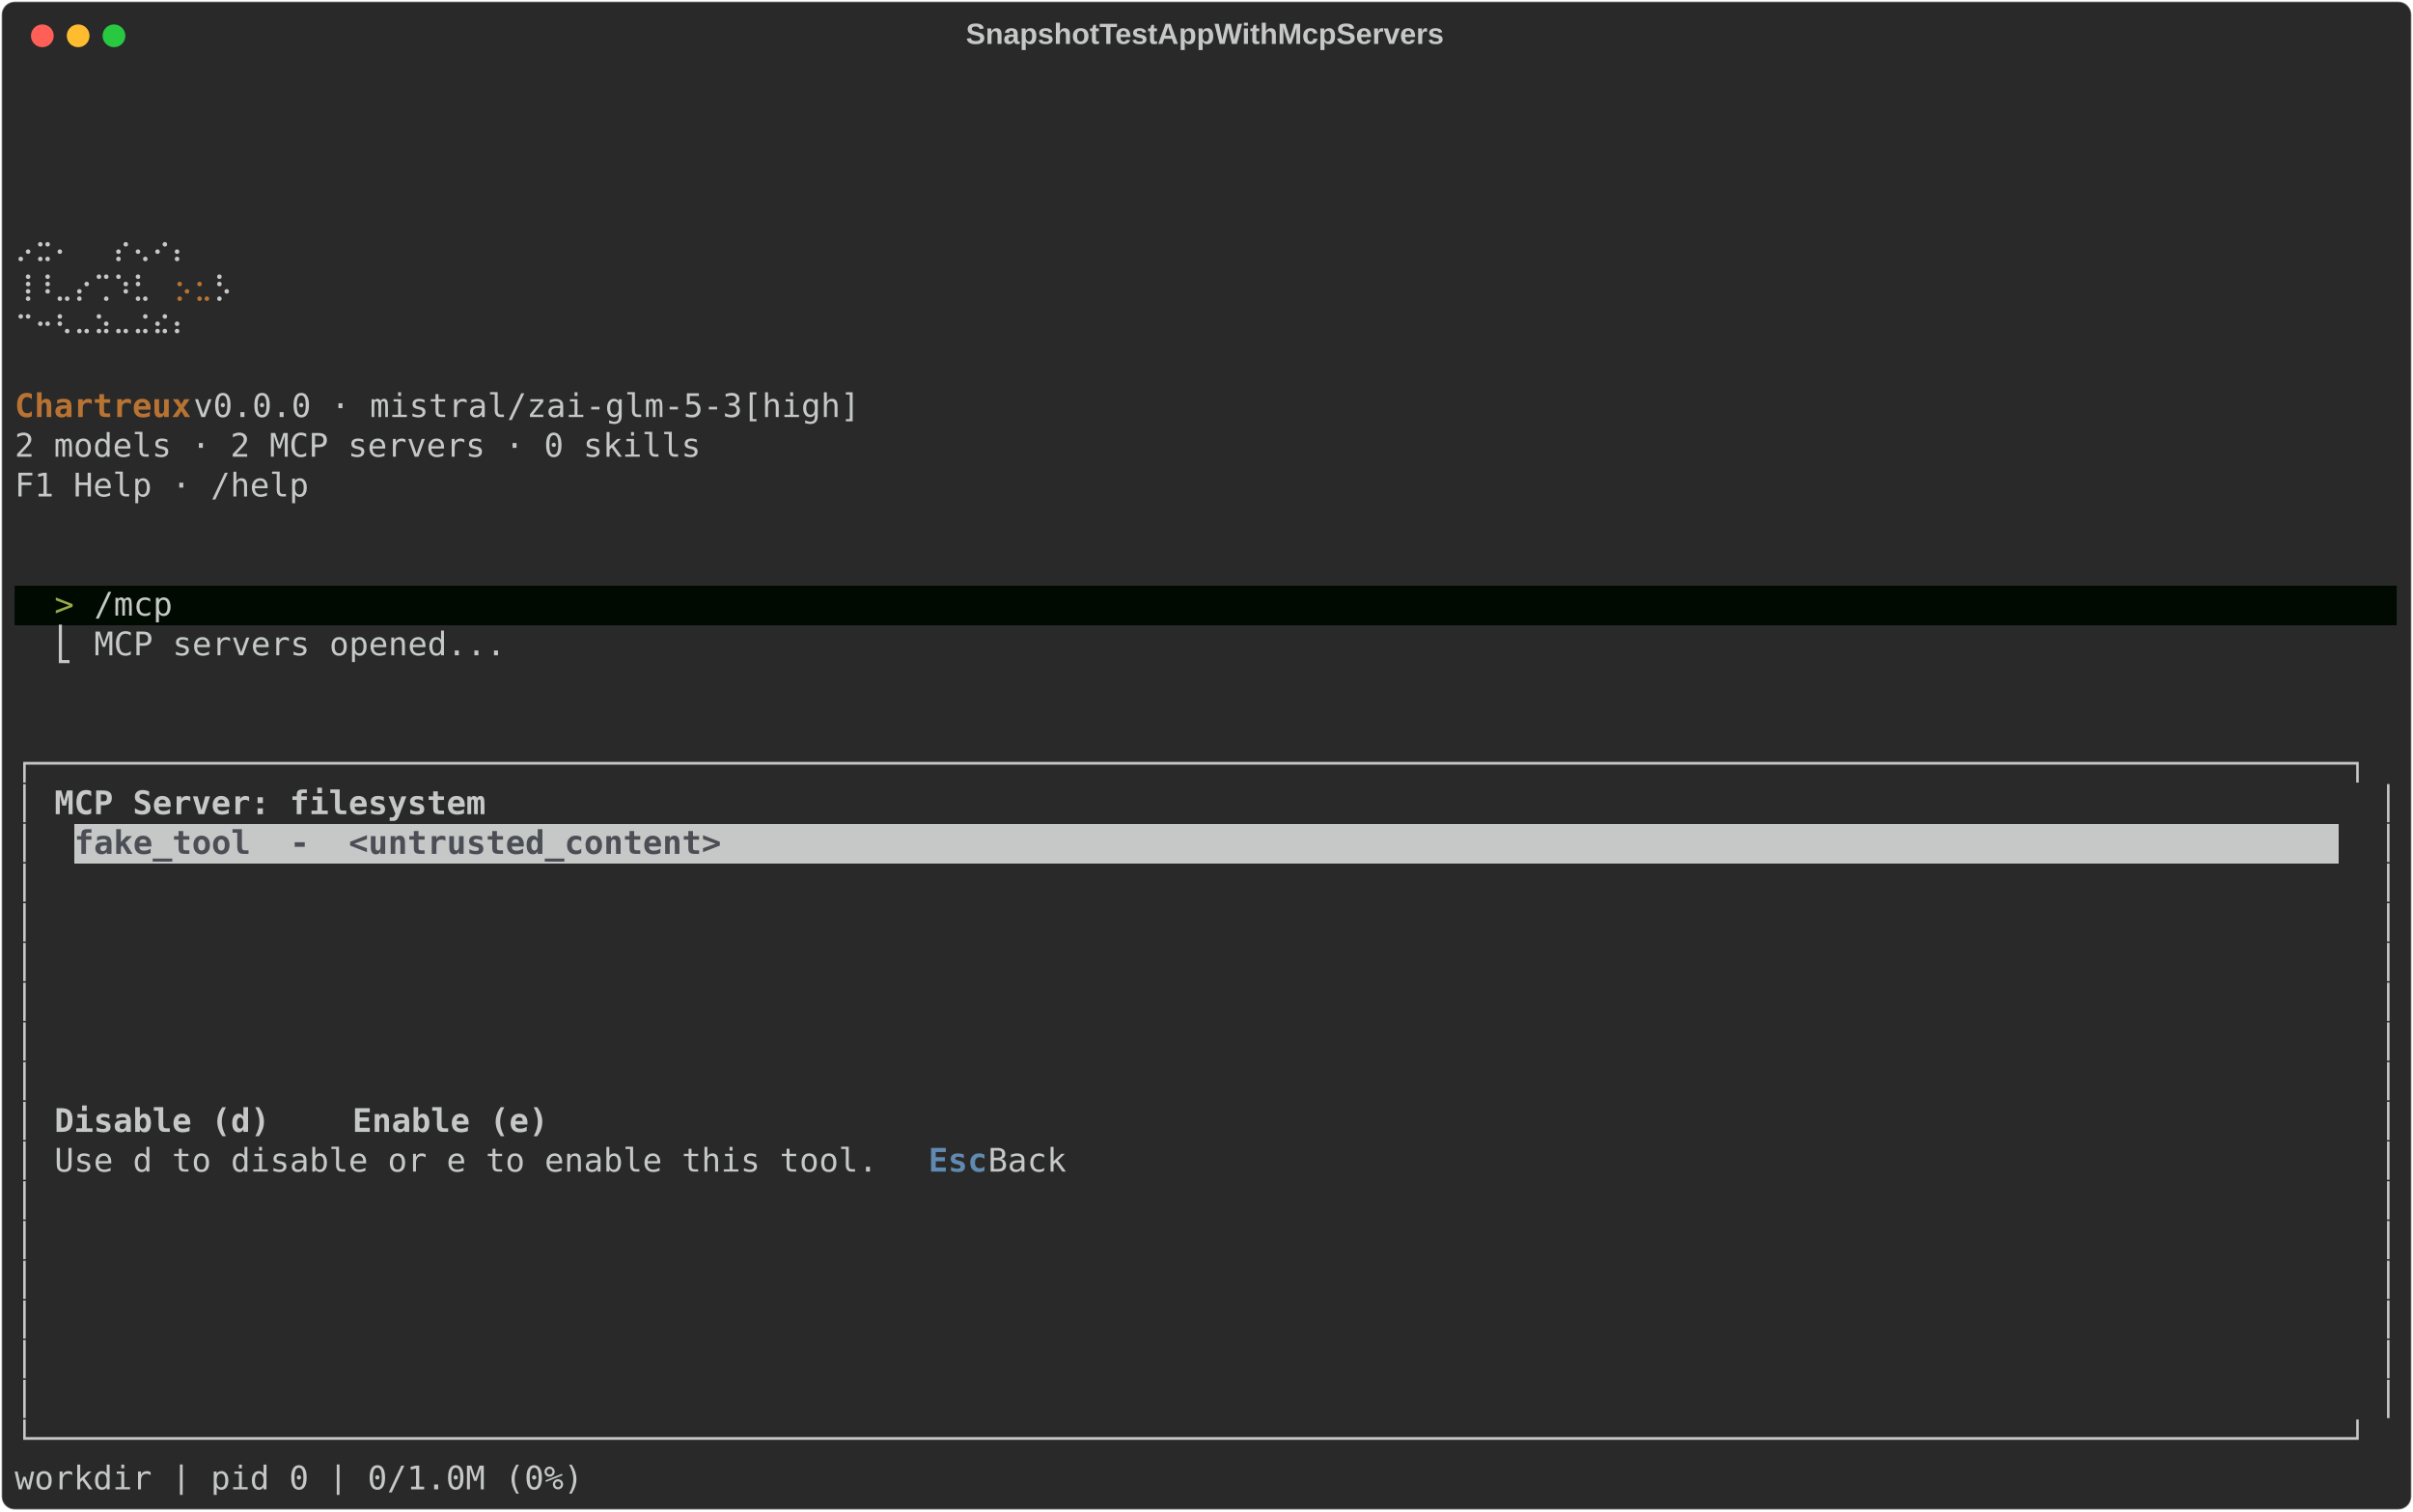
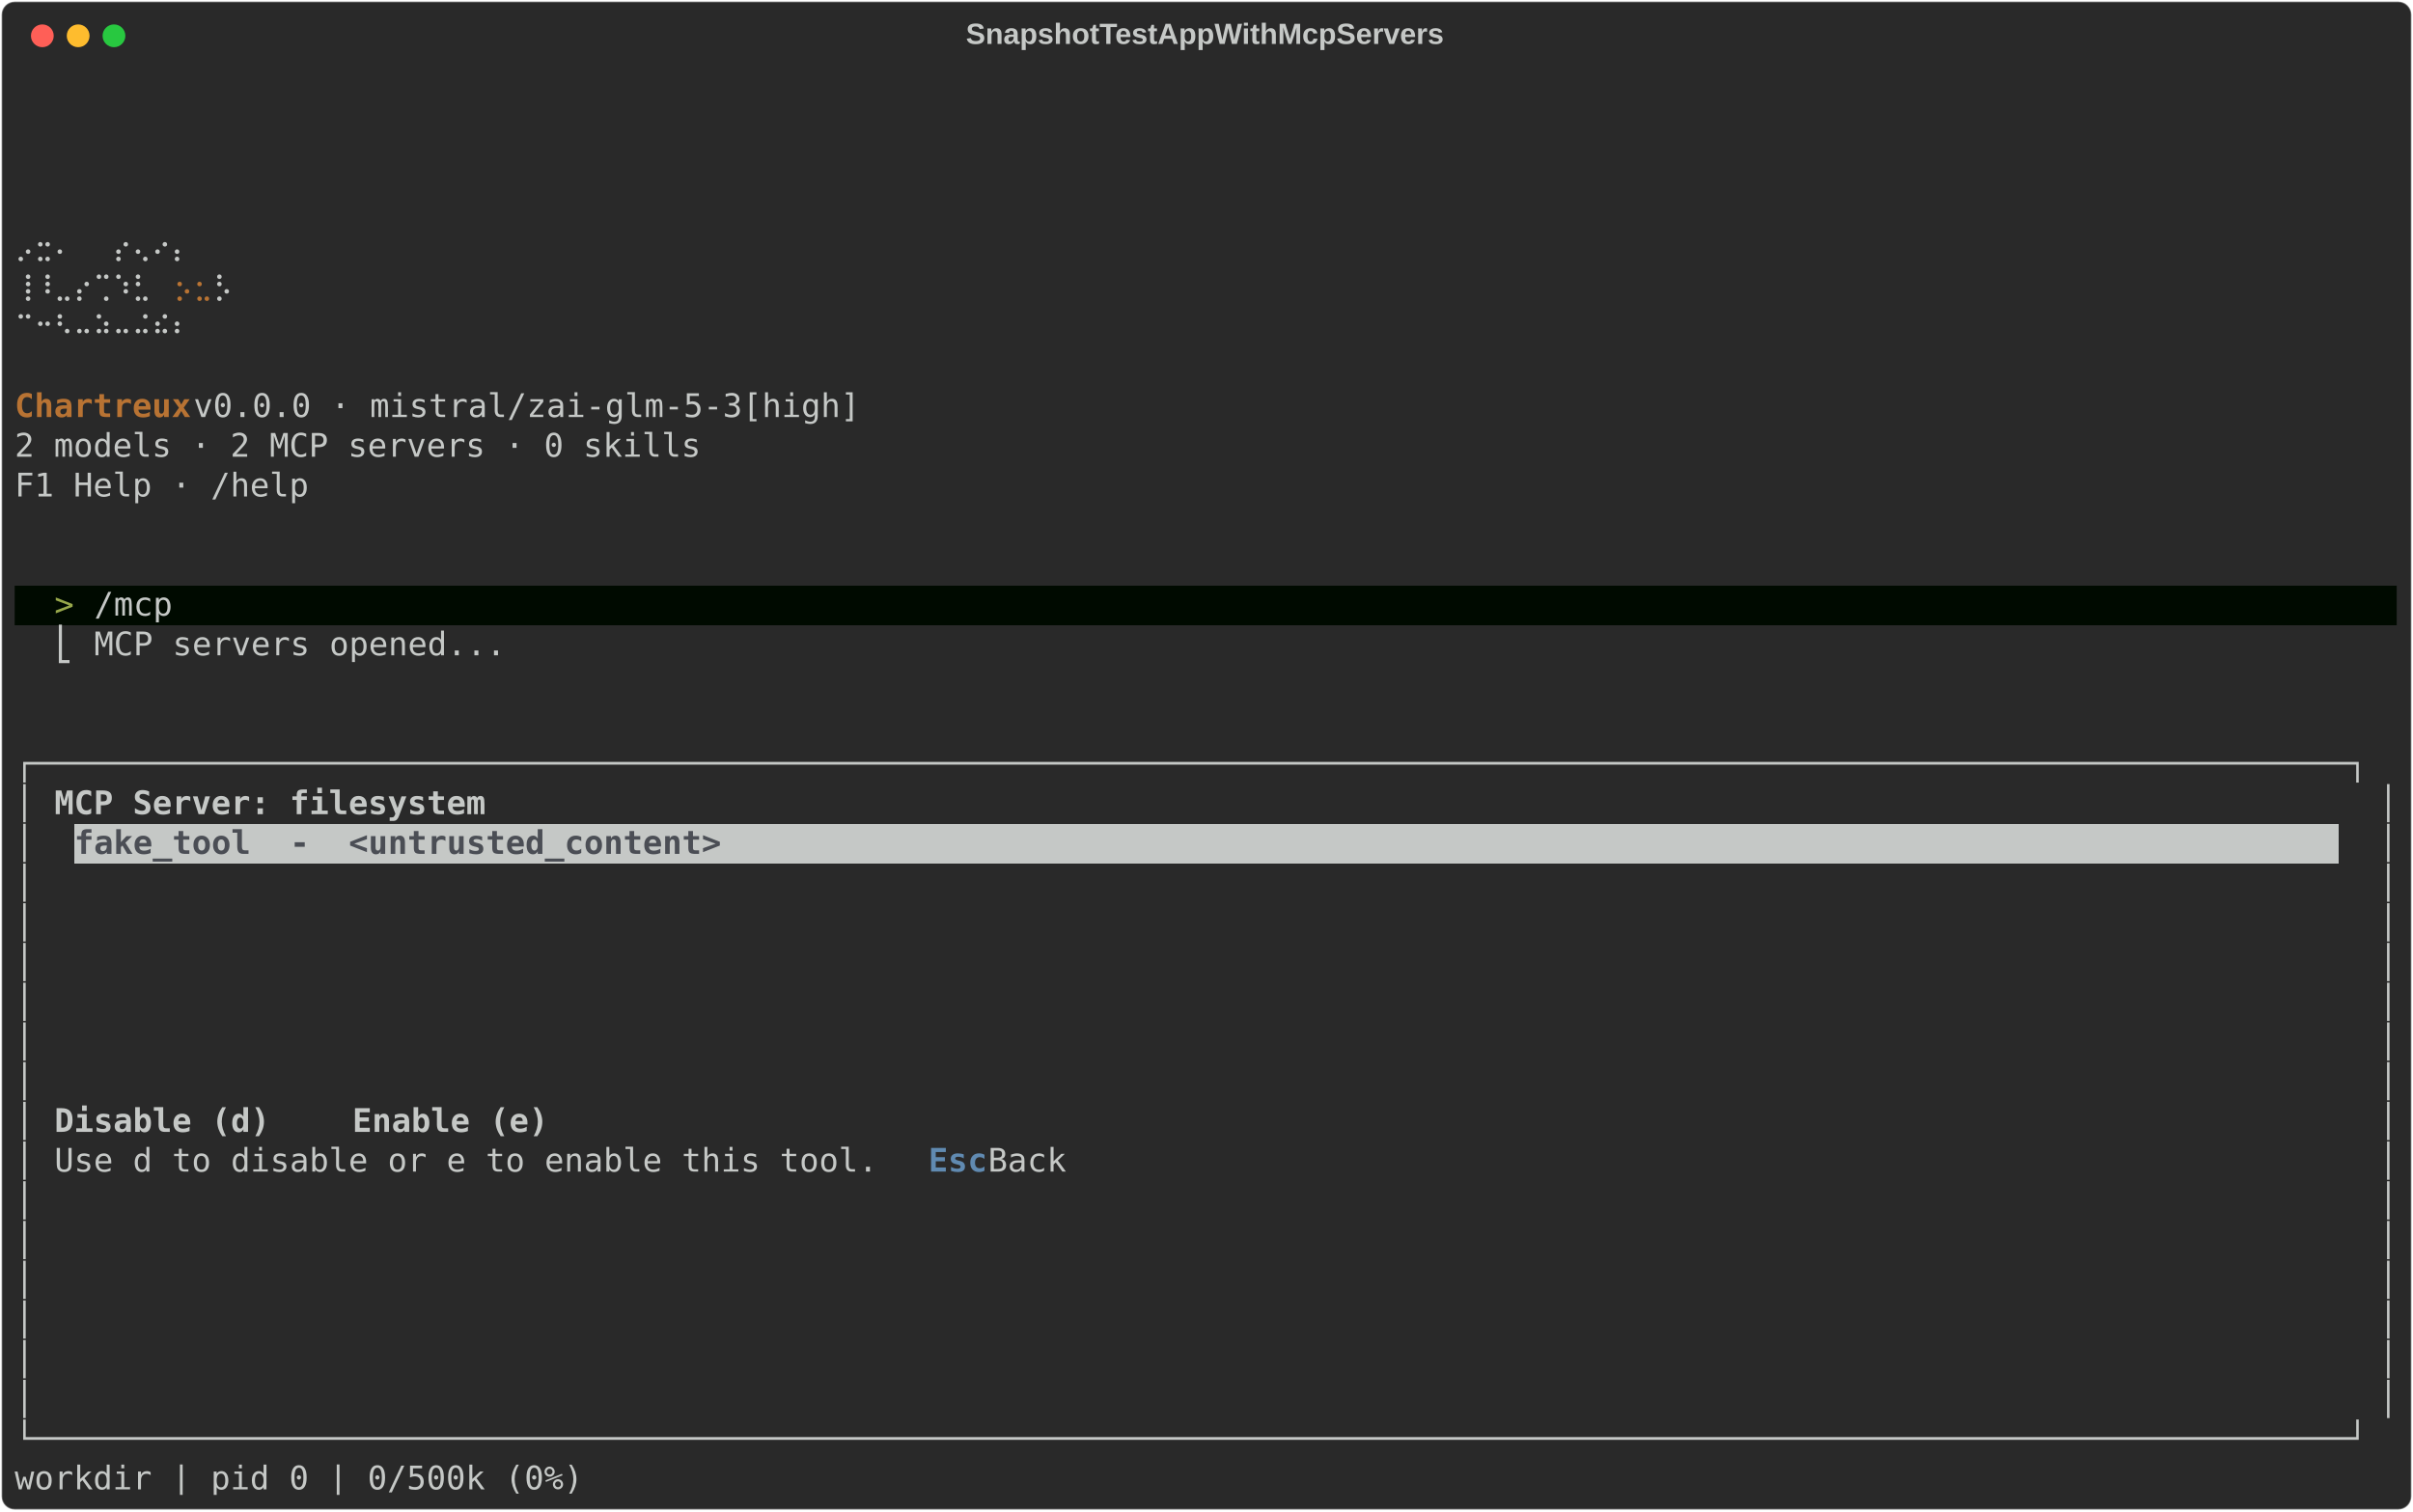
<svg xmlns="http://www.w3.org/2000/svg" class="rich-terminal" viewBox="0 0 1482 928.4">
  <style>

    @font-face {
        font-family: "Fira Code";
        src: local("FiraCode-Regular"),
                url("https://cdnjs.cloudflare.com/ajax/libs/firacode/6.2.0/woff2/FiraCode-Regular.woff2") format("woff2"),
                url("https://cdnjs.cloudflare.com/ajax/libs/firacode/6.2.0/woff/FiraCode-Regular.woff") format("woff");
        font-style: normal;
        font-weight: 400;
    }
    @font-face {
        font-family: "Fira Code";
        src: local("FiraCode-Bold"),
                url("https://cdnjs.cloudflare.com/ajax/libs/firacode/6.2.0/woff2/FiraCode-Bold.woff2") format("woff2"),
                url("https://cdnjs.cloudflare.com/ajax/libs/firacode/6.2.0/woff/FiraCode-Bold.woff") format("woff");
        font-style: bold;
        font-weight: 700;
    }

    .terminal-matrix {
        font-family: Fira Code, monospace;
        font-size: 20px;
        line-height: 24.4px;
        font-variant-east-asian: full-width;
    }

    .terminal-title {
        font-size: 18px;
        font-weight: bold;
        font-family: arial;
    }

    .terminal-r1 { fill: #c5c8c6 }
.terminal-r2 { fill: #b87333 }
.terminal-r3 { fill: #b87333;font-weight: bold }
.terminal-r4 { fill: #98a84b }
.terminal-r5 { fill: #c5c8c6;font-weight: bold }
.terminal-r6 { fill: #4b4e55;font-weight: bold }
.terminal-r7 { fill: #608ab1;font-weight: bold }
    </style>
  <defs>
    <clipPath id="terminal-clip-terminal">
      <rect x="0" y="0" width="1463.0" height="877.4" />
    </clipPath>
    <clipPath id="terminal-line-0">
      <rect x="0" y="1.5" width="1464" height="24.65" />
    </clipPath>
    <clipPath id="terminal-line-1">
      <rect x="0" y="25.9" width="1464" height="24.65" />
    </clipPath>
    <clipPath id="terminal-line-2">
      <rect x="0" y="50.3" width="1464" height="24.65" />
    </clipPath>
    <clipPath id="terminal-line-3">
      <rect x="0" y="74.7" width="1464" height="24.65" />
    </clipPath>
    <clipPath id="terminal-line-4">
      <rect x="0" y="99.1" width="1464" height="24.65" />
    </clipPath>
    <clipPath id="terminal-line-5">
      <rect x="0" y="123.5" width="1464" height="24.65" />
    </clipPath>
    <clipPath id="terminal-line-6">
      <rect x="0" y="147.9" width="1464" height="24.65" />
    </clipPath>
    <clipPath id="terminal-line-7">
      <rect x="0" y="172.3" width="1464" height="24.65" />
    </clipPath>
    <clipPath id="terminal-line-8">
      <rect x="0" y="196.7" width="1464" height="24.65" />
    </clipPath>
    <clipPath id="terminal-line-9">
      <rect x="0" y="221.1" width="1464" height="24.65" />
    </clipPath>
    <clipPath id="terminal-line-10">
      <rect x="0" y="245.5" width="1464" height="24.65" />
    </clipPath>
    <clipPath id="terminal-line-11">
      <rect x="0" y="269.9" width="1464" height="24.65" />
    </clipPath>
    <clipPath id="terminal-line-12">
      <rect x="0" y="294.3" width="1464" height="24.65" />
    </clipPath>
    <clipPath id="terminal-line-13">
      <rect x="0" y="318.7" width="1464" height="24.65" />
    </clipPath>
    <clipPath id="terminal-line-14">
      <rect x="0" y="343.1" width="1464" height="24.65" />
    </clipPath>
    <clipPath id="terminal-line-15">
      <rect x="0" y="367.5" width="1464" height="24.65" />
    </clipPath>
    <clipPath id="terminal-line-16">
      <rect x="0" y="391.9" width="1464" height="24.65" />
    </clipPath>
    <clipPath id="terminal-line-17">
      <rect x="0" y="416.3" width="1464" height="24.65" />
    </clipPath>
    <clipPath id="terminal-line-18">
      <rect x="0" y="440.7" width="1464" height="24.65" />
    </clipPath>
    <clipPath id="terminal-line-19">
      <rect x="0" y="465.1" width="1464" height="24.65" />
    </clipPath>
    <clipPath id="terminal-line-20">
      <rect x="0" y="489.5" width="1464" height="24.65" />
    </clipPath>
    <clipPath id="terminal-line-21">
      <rect x="0" y="513.9" width="1464" height="24.65" />
    </clipPath>
    <clipPath id="terminal-line-22">
      <rect x="0" y="538.3" width="1464" height="24.65" />
    </clipPath>
    <clipPath id="terminal-line-23">
      <rect x="0" y="562.7" width="1464" height="24.65" />
    </clipPath>
    <clipPath id="terminal-line-24">
      <rect x="0" y="587.1" width="1464" height="24.65" />
    </clipPath>
    <clipPath id="terminal-line-25">
      <rect x="0" y="611.5" width="1464" height="24.65" />
    </clipPath>
    <clipPath id="terminal-line-26">
      <rect x="0" y="635.9" width="1464" height="24.65" />
    </clipPath>
    <clipPath id="terminal-line-27">
      <rect x="0" y="660.3" width="1464" height="24.65" />
    </clipPath>
    <clipPath id="terminal-line-28">
      <rect x="0" y="684.7" width="1464" height="24.65" />
    </clipPath>
    <clipPath id="terminal-line-29">
      <rect x="0" y="709.1" width="1464" height="24.65" />
    </clipPath>
    <clipPath id="terminal-line-30">
      <rect x="0" y="733.5" width="1464" height="24.65" />
    </clipPath>
    <clipPath id="terminal-line-31">
      <rect x="0" y="757.9" width="1464" height="24.65" />
    </clipPath>
    <clipPath id="terminal-line-32">
      <rect x="0" y="782.3" width="1464" height="24.65" />
    </clipPath>
    <clipPath id="terminal-line-33">
      <rect x="0" y="806.7" width="1464" height="24.65" />
    </clipPath>
    <clipPath id="terminal-line-34">
      <rect x="0" y="831.1" width="1464" height="24.65" />
    </clipPath>
  </defs>
  <rect fill="#292929" stroke="rgba(255,255,255,0.35)" stroke-width="1" x="1" y="1" width="1480" height="926.4" rx="8" />
  <text class="terminal-title" fill="#c5c8c6" text-anchor="middle" x="740" y="27">SnapshotTestAppWithMcpServers</text>
  <g transform="translate(26,22)">
    <circle cx="0" cy="0" r="7" fill="#ff5f57" />
    <circle cx="22" cy="0" r="7" fill="#febc2e" />
    <circle cx="44" cy="0" r="7" fill="#28c840" />
  </g>
  <g transform="translate(9, 41)" clip-path="url(#terminal-clip-terminal)">
    <rect fill="#000a00" x="0" y="318.7" width="24.4" height="24.65" shape-rendering="crispEdges" />
    <rect fill="#000a00" x="24.4" y="318.7" width="12.2" height="24.65" shape-rendering="crispEdges" />
    <rect fill="#000a00" x="36.6" y="318.7" width="12.2" height="24.65" shape-rendering="crispEdges" />
    <rect fill="#000a00" x="48.8" y="318.7" width="48.8" height="24.65" shape-rendering="crispEdges" />
    <rect fill="#000a00" x="97.6" y="318.7" width="1366.4" height="24.65" shape-rendering="crispEdges" />
    <rect fill="#c5c8c6" x="36.6" y="465.1" width="402.6" height="24.65" shape-rendering="crispEdges" />
    <rect fill="#c5c8c6" x="439.2" y="465.1" width="988.2" height="24.65" shape-rendering="crispEdges" />
    <g class="terminal-matrix">
      <text class="terminal-r1" x="1464" y="20" textLength="12.2" clip-path="url(#terminal-line-0)">
</text>
      <text class="terminal-r1" x="1464" y="44.4" textLength="12.2" clip-path="url(#terminal-line-1)">
</text>
      <text class="terminal-r1" x="1464" y="68.8" textLength="12.2" clip-path="url(#terminal-line-2)">
</text>
      <text class="terminal-r1" x="1464" y="93.2" textLength="12.2" clip-path="url(#terminal-line-3)">
</text>
      <text class="terminal-r1" x="0" y="117.6" textLength="134.2" clip-path="url(#terminal-line-4)">  ⡠⣒⠄  ⡔⢄⠔⡄</text>
      <text class="terminal-r1" x="1464" y="117.6" textLength="12.2" clip-path="url(#terminal-line-4)">
</text>
      <text class="terminal-r1" x="0" y="142" textLength="97.6" clip-path="url(#terminal-line-5)"> ⢸⠸⣀⡔⢉⠱⣃</text>
      <text class="terminal-r2" x="97.6" y="142" textLength="12.2" clip-path="url(#terminal-line-5)">⡢</text>
      <text class="terminal-r2" x="109.8" y="142" textLength="12.2" clip-path="url(#terminal-line-5)">⣂</text>
      <text class="terminal-r1" x="122" y="142" textLength="12.2" clip-path="url(#terminal-line-5)">⡣</text>
      <text class="terminal-r1" x="1464" y="142" textLength="12.2" clip-path="url(#terminal-line-5)">
</text>
      <text class="terminal-r1" x="0" y="166.4" textLength="134.2" clip-path="url(#terminal-line-6)">  ⠉⠒⠣⠤⠵⠤⠬⠮⠆</text>
      <text class="terminal-r1" x="1464" y="166.4" textLength="12.2" clip-path="url(#terminal-line-6)">
</text>
      <text class="terminal-r1" x="1464" y="190.8" textLength="12.2" clip-path="url(#terminal-line-7)">
</text>
      <text class="terminal-r3" x="0" y="215.2" textLength="109.8" clip-path="url(#terminal-line-8)">Chartreux</text>
      <text class="terminal-r1" x="109.8" y="215.2" textLength="427" clip-path="url(#terminal-line-8)"> v0.0.0 · mistral/zai-glm-5-3[high]</text>
      <text class="terminal-r1" x="1464" y="215.2" textLength="12.2" clip-path="url(#terminal-line-8)">
</text>
      <text class="terminal-r1" x="0" y="239.6" textLength="427" clip-path="url(#terminal-line-9)">2 models · 2 MCP servers · 0 skills</text>
      <text class="terminal-r1" x="1464" y="239.6" textLength="12.2" clip-path="url(#terminal-line-9)">
</text>
      <text class="terminal-r1" x="0" y="264" textLength="183" clip-path="url(#terminal-line-10)">F1 Help · /help</text>
      <text class="terminal-r1" x="1464" y="264" textLength="12.2" clip-path="url(#terminal-line-10)">
</text>
      <text class="terminal-r1" x="1464" y="288.4" textLength="12.2" clip-path="url(#terminal-line-11)">
</text>
      <text class="terminal-r1" x="1464" y="312.8" textLength="12.2" clip-path="url(#terminal-line-12)">
</text>
      <text class="terminal-r4" x="24.4" y="337.2" textLength="12.2" clip-path="url(#terminal-line-13)">&gt;</text>
      <text class="terminal-r1" x="48.8" y="337.2" textLength="48.8" clip-path="url(#terminal-line-13)">/mcp</text>
      <text class="terminal-r1" x="1464" y="337.2" textLength="12.2" clip-path="url(#terminal-line-13)">
</text>
      <text class="terminal-r1" x="24.4" y="361.6" textLength="12.2" clip-path="url(#terminal-line-14)">⎣</text>
      <text class="terminal-r1" x="48.8" y="361.6" textLength="256.2" clip-path="url(#terminal-line-14)">MCP servers opened...</text>
      <text class="terminal-r1" x="1464" y="361.6" textLength="12.2" clip-path="url(#terminal-line-14)">
</text>
      <text class="terminal-r1" x="1464" y="386" textLength="12.2" clip-path="url(#terminal-line-15)">
</text>
      <text class="terminal-r1" x="1464" y="410.4" textLength="12.2" clip-path="url(#terminal-line-16)">
</text>
      <text class="terminal-r1" x="0" y="434.8" textLength="1464" clip-path="url(#terminal-line-17)">┌──────────────────────────────────────────────────────────────────────────────────────────────────────────────────────┐</text>
      <text class="terminal-r1" x="1464" y="434.8" textLength="12.2" clip-path="url(#terminal-line-17)">
</text>
      <text class="terminal-r1" x="0" y="459.2" textLength="12.2" clip-path="url(#terminal-line-18)">│</text>
      <text class="terminal-r5" x="24.4" y="459.2" textLength="268.4" clip-path="url(#terminal-line-18)">MCP Server: filesystem</text>
      <text class="terminal-r1" x="1451.8" y="459.2" textLength="12.2" clip-path="url(#terminal-line-18)">│</text>
      <text class="terminal-r1" x="1464" y="459.2" textLength="12.2" clip-path="url(#terminal-line-18)">
</text>
      <text class="terminal-r1" x="0" y="483.6" textLength="12.2" clip-path="url(#terminal-line-19)">│</text>
      <text class="terminal-r6" x="36.6" y="483.6" textLength="402.6" clip-path="url(#terminal-line-19)">fake_tool  -  &lt;untrusted_content&gt;</text>
      <text class="terminal-r1" x="1451.8" y="483.6" textLength="12.2" clip-path="url(#terminal-line-19)">│</text>
      <text class="terminal-r1" x="1464" y="483.6" textLength="12.2" clip-path="url(#terminal-line-19)">
</text>
      <text class="terminal-r1" x="0" y="508" textLength="12.2" clip-path="url(#terminal-line-20)">│</text>
      <text class="terminal-r1" x="1451.8" y="508" textLength="12.2" clip-path="url(#terminal-line-20)">│</text>
      <text class="terminal-r1" x="1464" y="508" textLength="12.2" clip-path="url(#terminal-line-20)">
</text>
      <text class="terminal-r1" x="0" y="532.4" textLength="12.2" clip-path="url(#terminal-line-21)">│</text>
      <text class="terminal-r1" x="1451.8" y="532.4" textLength="12.2" clip-path="url(#terminal-line-21)">│</text>
      <text class="terminal-r1" x="1464" y="532.4" textLength="12.2" clip-path="url(#terminal-line-21)">
</text>
      <text class="terminal-r1" x="0" y="556.8" textLength="12.2" clip-path="url(#terminal-line-22)">│</text>
      <text class="terminal-r1" x="1451.8" y="556.8" textLength="12.2" clip-path="url(#terminal-line-22)">│</text>
      <text class="terminal-r1" x="1464" y="556.8" textLength="12.2" clip-path="url(#terminal-line-22)">
</text>
      <text class="terminal-r1" x="0" y="581.2" textLength="12.2" clip-path="url(#terminal-line-23)">│</text>
      <text class="terminal-r1" x="1451.8" y="581.2" textLength="12.2" clip-path="url(#terminal-line-23)">│</text>
      <text class="terminal-r1" x="1464" y="581.2" textLength="12.2" clip-path="url(#terminal-line-23)">
</text>
      <text class="terminal-r1" x="0" y="605.6" textLength="12.2" clip-path="url(#terminal-line-24)">│</text>
      <text class="terminal-r1" x="1451.8" y="605.6" textLength="12.2" clip-path="url(#terminal-line-24)">│</text>
      <text class="terminal-r1" x="1464" y="605.6" textLength="12.2" clip-path="url(#terminal-line-24)">
</text>
      <text class="terminal-r1" x="0" y="630" textLength="12.2" clip-path="url(#terminal-line-25)">│</text>
      <text class="terminal-r1" x="1451.8" y="630" textLength="12.2" clip-path="url(#terminal-line-25)">│</text>
      <text class="terminal-r1" x="1464" y="630" textLength="12.2" clip-path="url(#terminal-line-25)">
</text>
      <text class="terminal-r1" x="0" y="654.4" textLength="12.2" clip-path="url(#terminal-line-26)">│</text>
      <text class="terminal-r5" x="24.4" y="654.4" textLength="158.6" clip-path="url(#terminal-line-26)"> Disable (d) </text>
      <text class="terminal-r5" x="207.4" y="654.4" textLength="146.4" clip-path="url(#terminal-line-26)"> Enable (e) </text>
      <text class="terminal-r1" x="1451.8" y="654.4" textLength="12.2" clip-path="url(#terminal-line-26)">│</text>
      <text class="terminal-r1" x="1464" y="654.4" textLength="12.2" clip-path="url(#terminal-line-26)">
</text>
      <text class="terminal-r1" x="0" y="678.8" textLength="12.2" clip-path="url(#terminal-line-27)">│</text>
      <text class="terminal-r1" x="24.4" y="678.8" textLength="536.8" clip-path="url(#terminal-line-27)">Use d to disable or e to enable this tool.  </text>
      <text class="terminal-r7" x="561.2" y="678.8" textLength="36.6" clip-path="url(#terminal-line-27)">Esc</text>
      <text class="terminal-r1" x="597.8" y="678.8" textLength="61" clip-path="url(#terminal-line-27)"> Back</text>
      <text class="terminal-r1" x="1451.8" y="678.8" textLength="12.2" clip-path="url(#terminal-line-27)">│</text>
      <text class="terminal-r1" x="1464" y="678.8" textLength="12.2" clip-path="url(#terminal-line-27)">
</text>
      <text class="terminal-r1" x="0" y="703.2" textLength="12.2" clip-path="url(#terminal-line-28)">│</text>
      <text class="terminal-r1" x="1451.8" y="703.2" textLength="12.2" clip-path="url(#terminal-line-28)">│</text>
      <text class="terminal-r1" x="1464" y="703.2" textLength="12.2" clip-path="url(#terminal-line-28)">
</text>
      <text class="terminal-r1" x="0" y="727.6" textLength="12.2" clip-path="url(#terminal-line-29)">│</text>
      <text class="terminal-r1" x="1451.8" y="727.6" textLength="12.2" clip-path="url(#terminal-line-29)">│</text>
      <text class="terminal-r1" x="1464" y="727.6" textLength="12.2" clip-path="url(#terminal-line-29)">
</text>
      <text class="terminal-r1" x="0" y="752" textLength="12.2" clip-path="url(#terminal-line-30)">│</text>
      <text class="terminal-r1" x="1451.8" y="752" textLength="12.2" clip-path="url(#terminal-line-30)">│</text>
      <text class="terminal-r1" x="1464" y="752" textLength="12.2" clip-path="url(#terminal-line-30)">
</text>
      <text class="terminal-r1" x="0" y="776.4" textLength="12.2" clip-path="url(#terminal-line-31)">│</text>
      <text class="terminal-r1" x="1451.8" y="776.4" textLength="12.2" clip-path="url(#terminal-line-31)">│</text>
      <text class="terminal-r1" x="1464" y="776.4" textLength="12.2" clip-path="url(#terminal-line-31)">
</text>
      <text class="terminal-r1" x="0" y="800.8" textLength="12.2" clip-path="url(#terminal-line-32)">│</text>
      <text class="terminal-r1" x="1451.8" y="800.8" textLength="12.2" clip-path="url(#terminal-line-32)">│</text>
      <text class="terminal-r1" x="1464" y="800.8" textLength="12.2" clip-path="url(#terminal-line-32)">
</text>
      <text class="terminal-r1" x="0" y="825.2" textLength="12.2" clip-path="url(#terminal-line-33)">│</text>
      <text class="terminal-r1" x="1451.8" y="825.2" textLength="12.2" clip-path="url(#terminal-line-33)">│</text>
      <text class="terminal-r1" x="1464" y="825.2" textLength="12.2" clip-path="url(#terminal-line-33)">
</text>
      <text class="terminal-r1" x="0" y="849.6" textLength="1464" clip-path="url(#terminal-line-34)">└──────────────────────────────────────────────────────────────────────────────────────────────────────────────────────┘</text>
      <text class="terminal-r1" x="1464" y="849.6" textLength="12.2" clip-path="url(#terminal-line-34)">
</text>
-       <text class="terminal-r1" x="0" y="874" textLength="353.8" clip-path="url(#terminal-line-35)">workdir | pid 0 | 0/1.0M (0%)</text>
+       <text class="terminal-r1" x="0" y="874" textLength="353.8" clip-path="url(#terminal-line-35)">workdir | pid 0 | 0/500k (0%)</text>
    </g>
  </g>
</svg>
